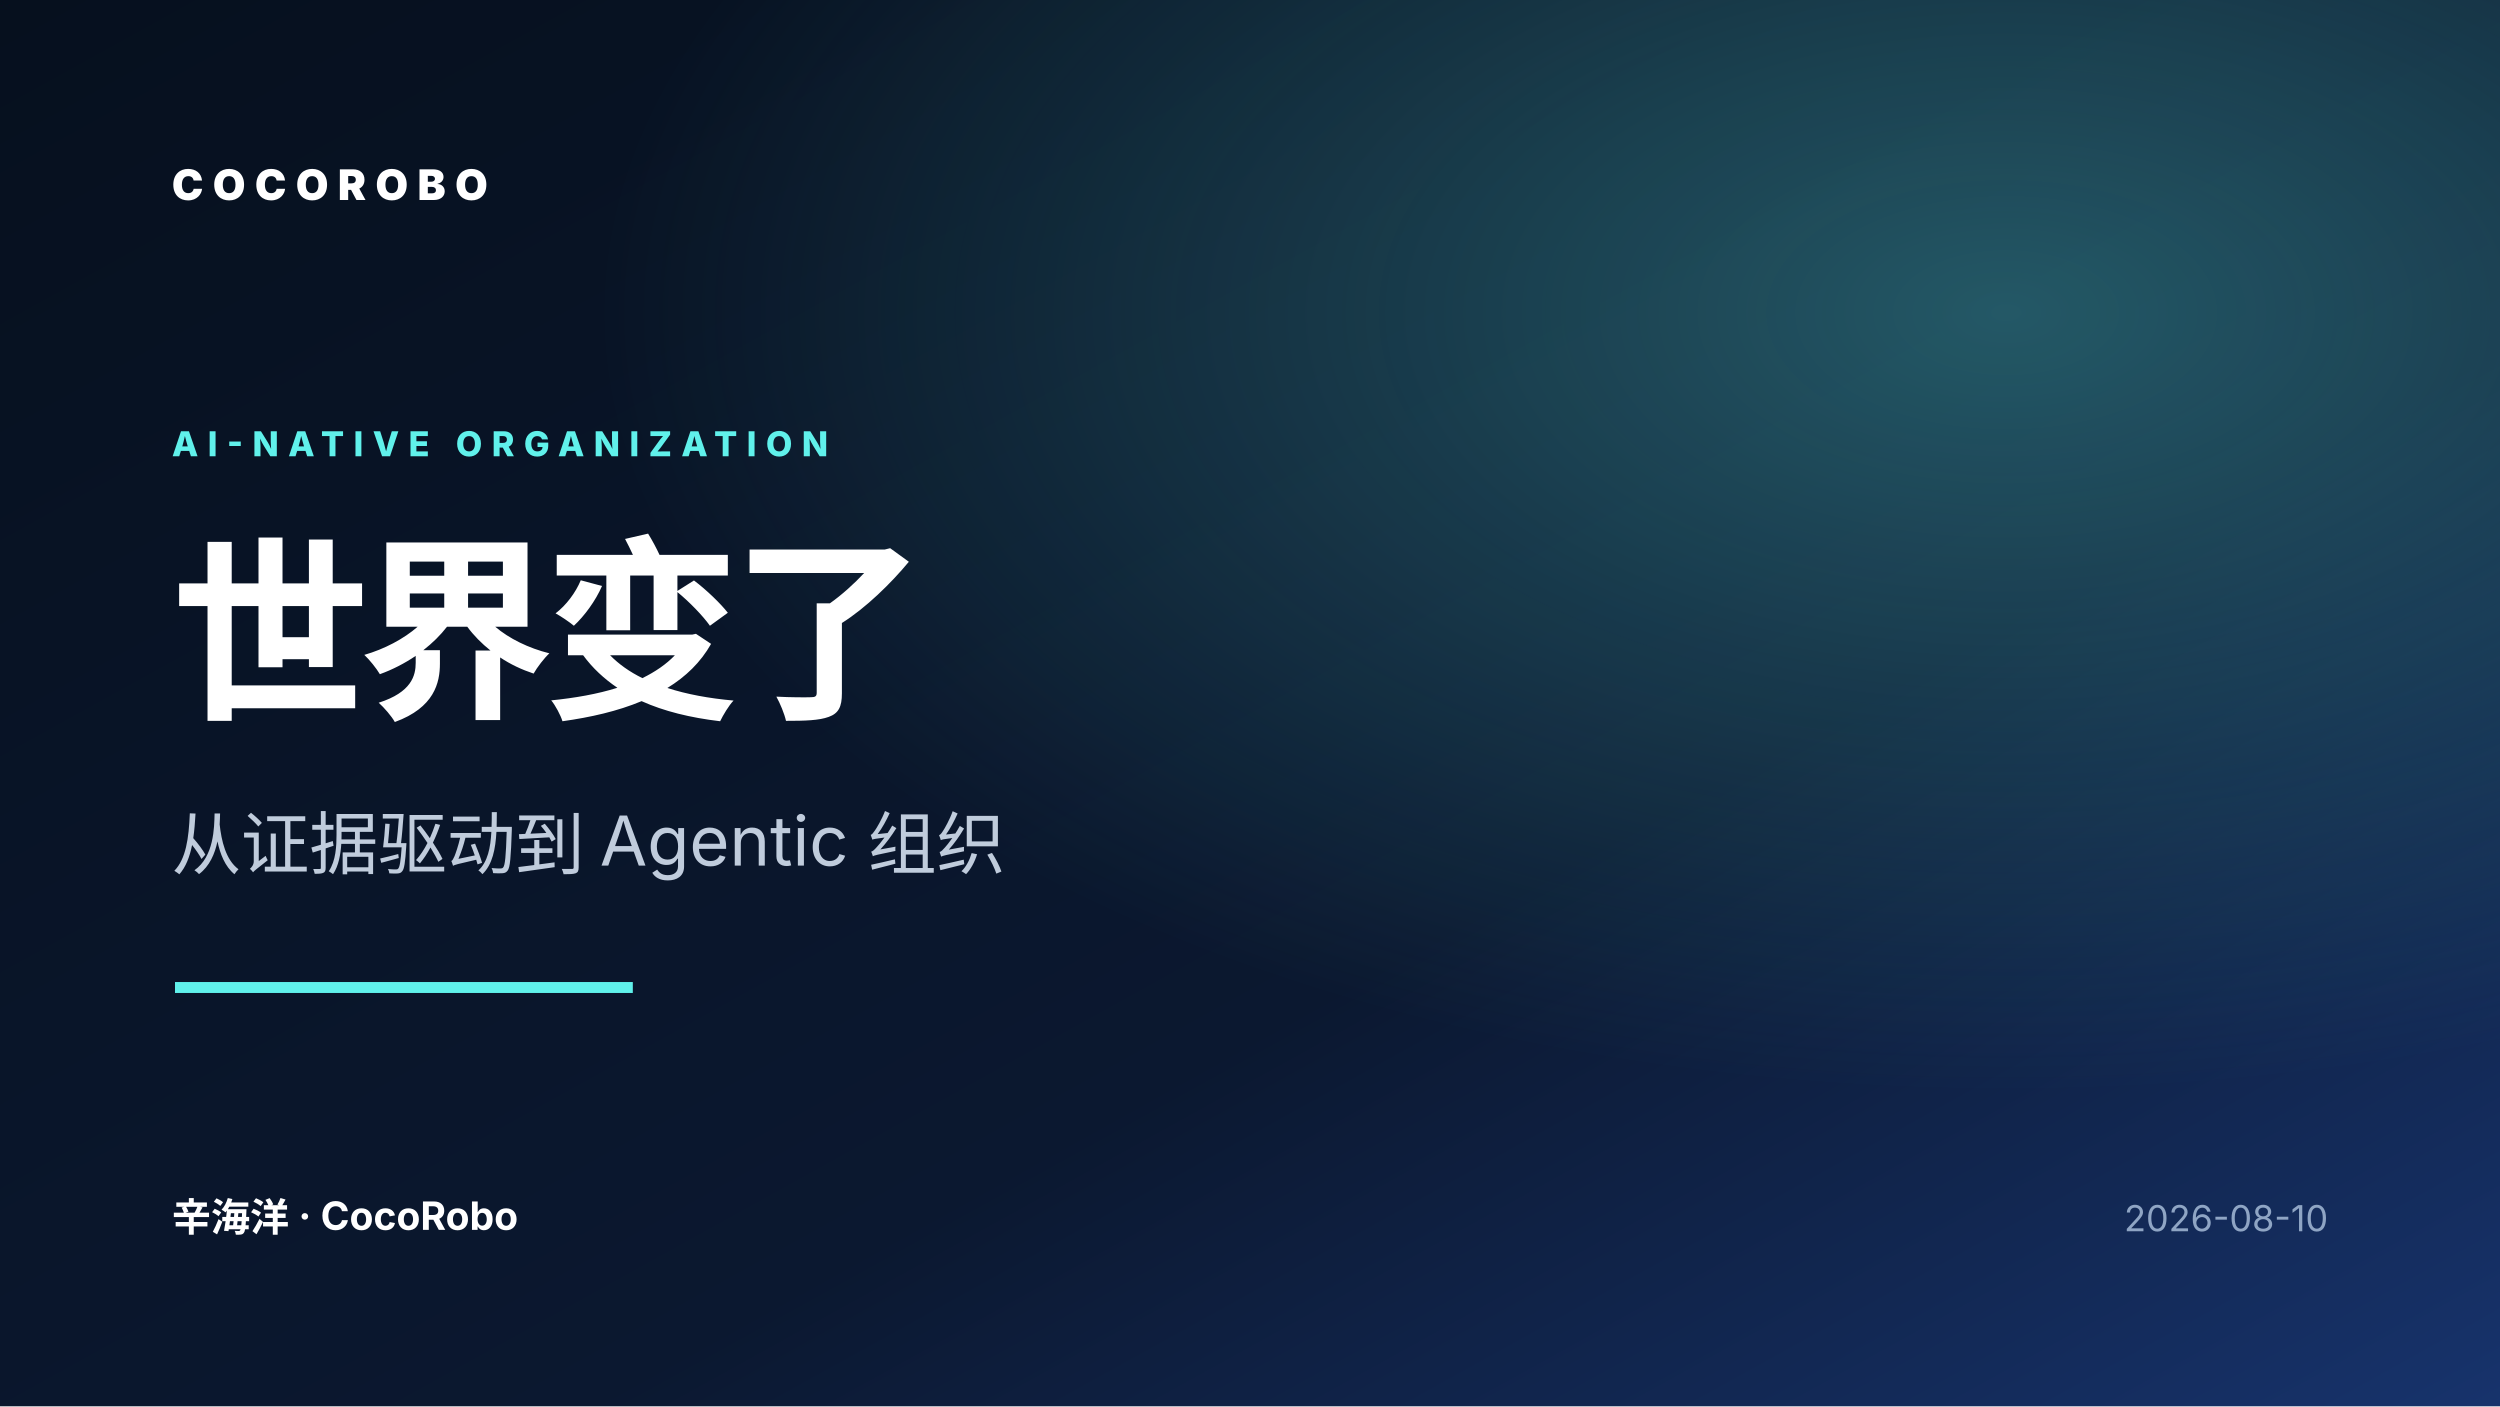
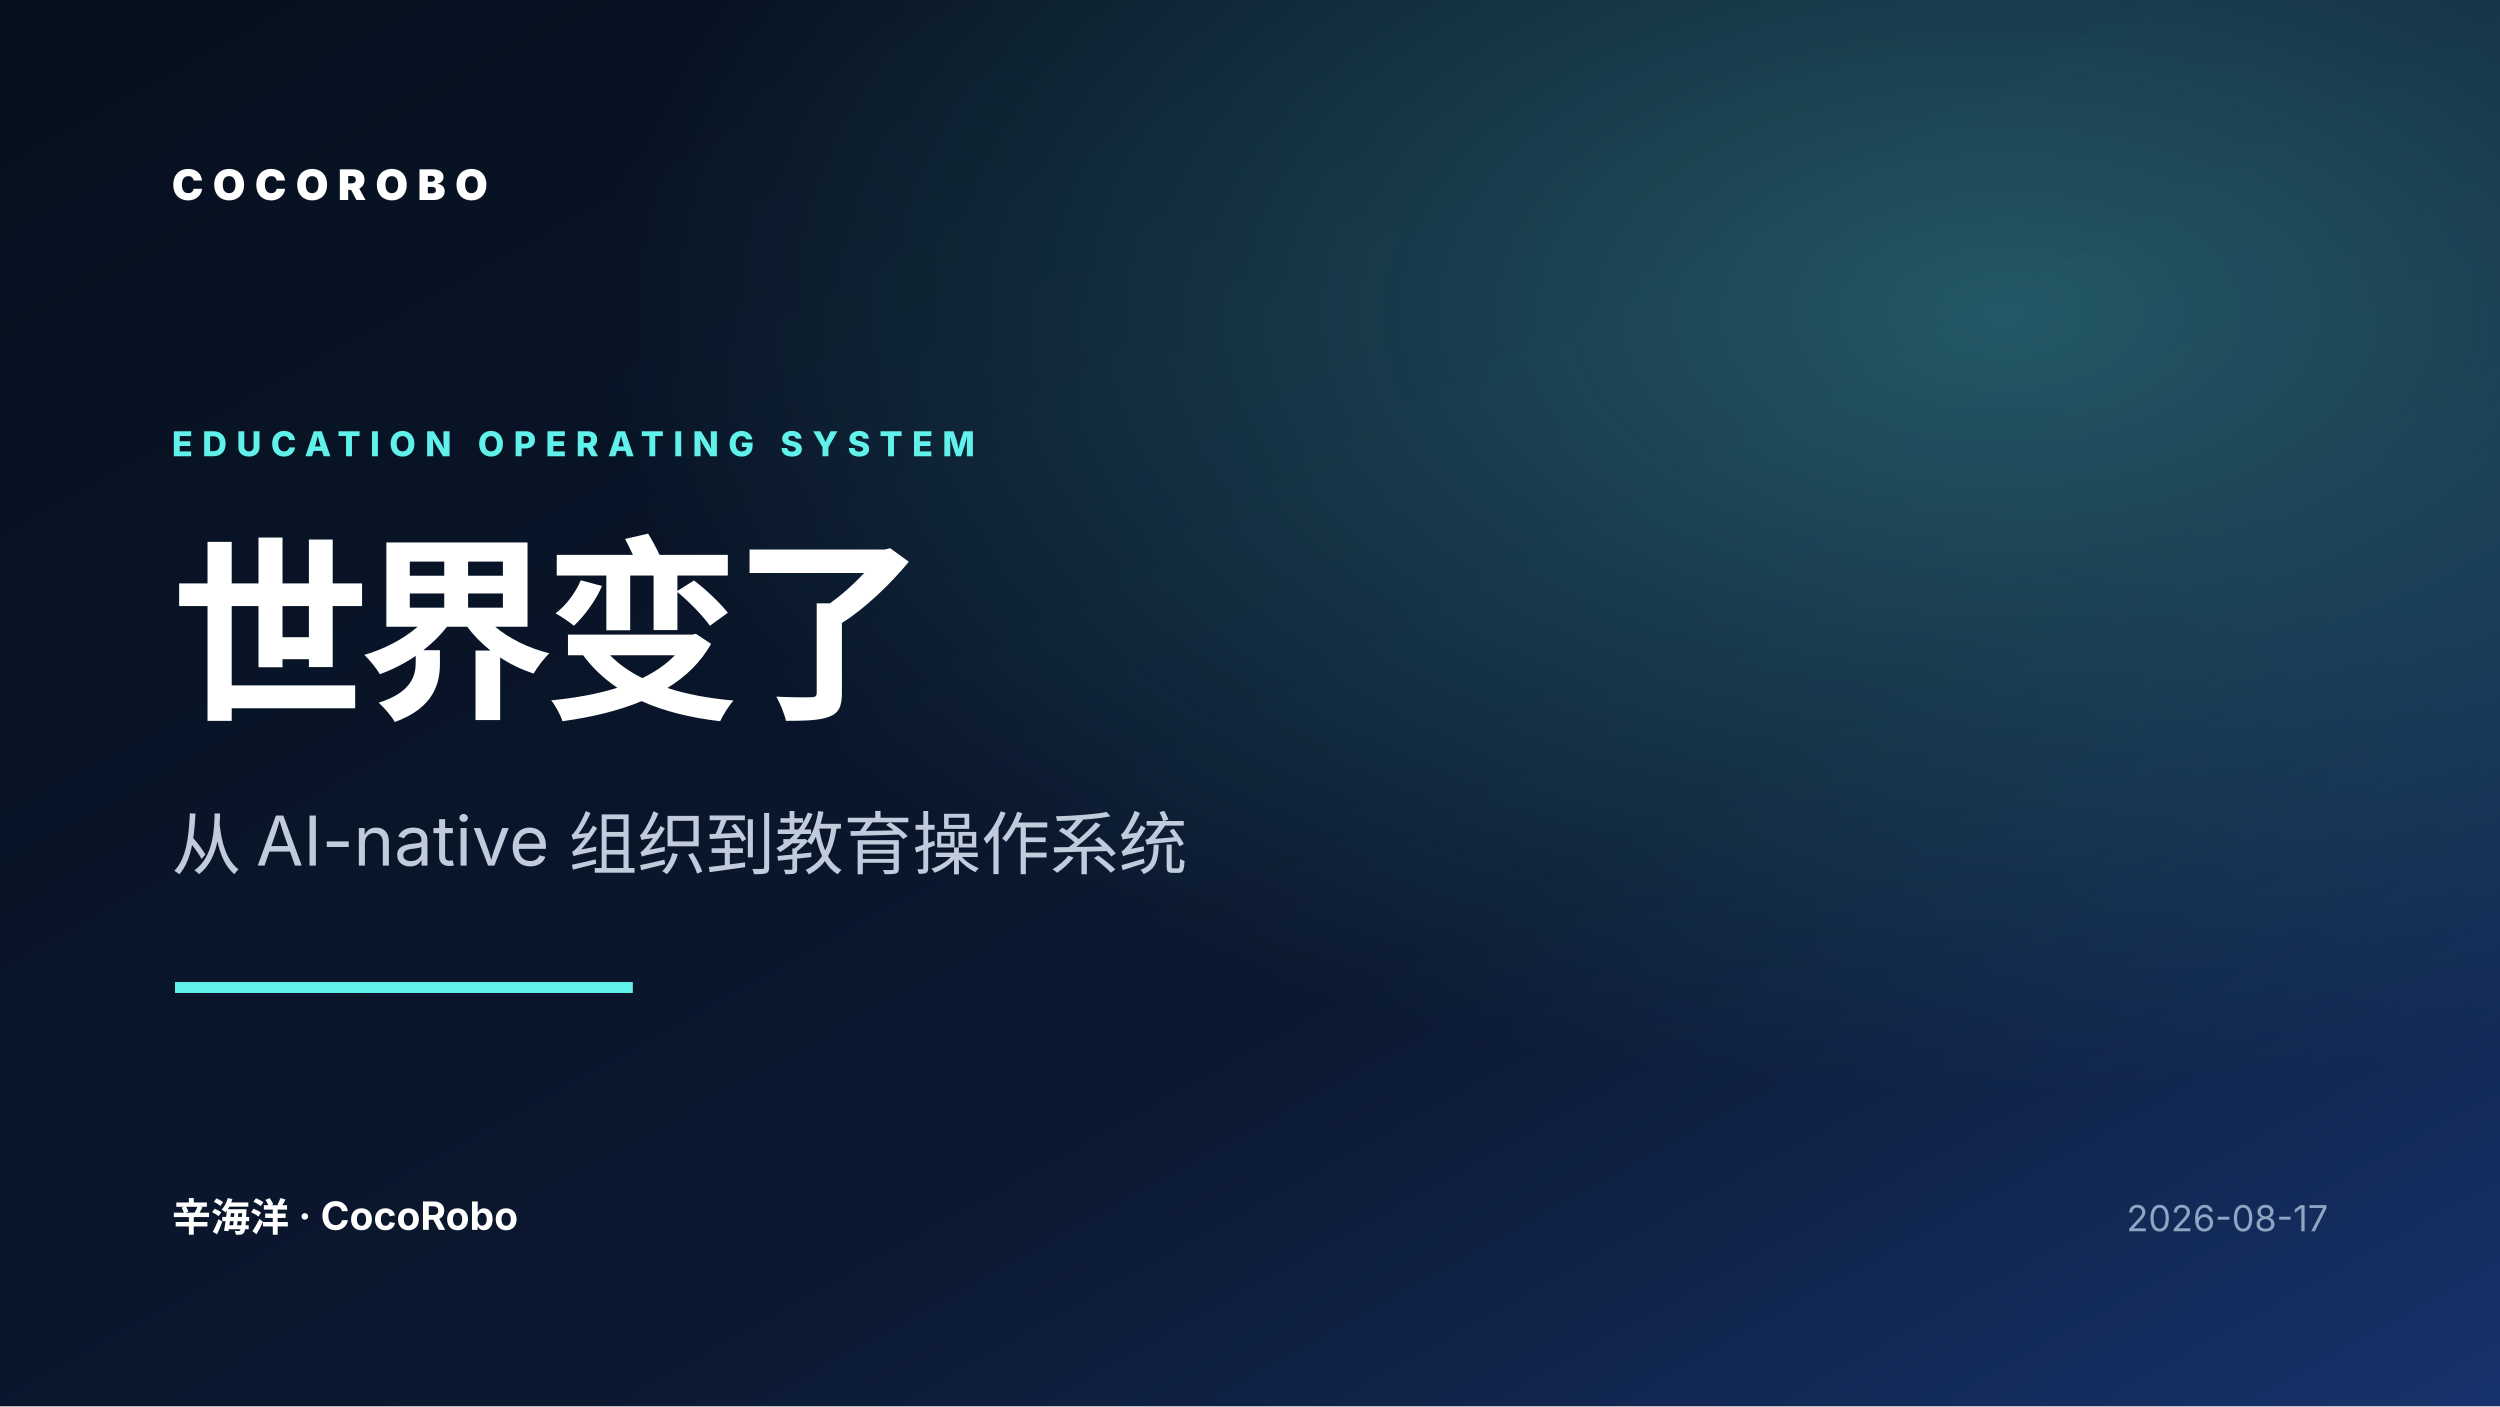
<svg xmlns="http://www.w3.org/2000/svg" width="1600" height="900" viewBox="0 0 1600 900" role="img" aria-labelledby="title desc">
  <defs>
    <linearGradient id="bg" x1="0" y1="0" x2="1" y2="1">
      <stop offset="0" stop-color="#06101e" />
      <stop offset="0.62" stop-color="#0b1830" />
      <stop offset="1" stop-color="#17336c" />
    </linearGradient>
    <radialGradient id="glow" cx="80%" cy="22%" r="56%">
      <stop offset="0" stop-color="#60f1eb" stop-opacity="0.3" />
      <stop offset="1" stop-color="#60f1eb" stop-opacity="0" />
    </radialGradient>
  </defs>
  <rect width="1600" height="900" fill="url(#bg)" />
  <rect width="1600" height="900" fill="url(#glow)" />
  <text x="110" y="128" fill="#ffffff" font-family="Inter,Arial,sans-serif" font-size="27" font-weight="900" letter-spacing="6">COCOROBO</text>
-   <text x="110" y="292" fill="#60f1eb" font-family="Inter,Arial,sans-serif" font-size="22" font-weight="800" letter-spacing="6">AI-NATIVE ORGANIZATION</text>
+   <text x="110" y="292" fill="#60f1eb" font-family="Inter,Arial,sans-serif" font-size="22" font-weight="800" letter-spacing="6">EDUCATION OPERATING SYSTEM</text>
  <text x="110" y="450" fill="#ffffff" font-family="Inter,'PingFang SC','Microsoft YaHei',sans-serif" font-size="126" font-weight="820" letter-spacing="-7">世界变了</text>
-   <text x="110" y="556" fill="#c0ccdc" font-family="Inter,'PingFang SC','Microsoft YaHei',sans-serif" font-size="44">从证据驱动到 Agentic 组织</text>
+   <text x="110" y="556" fill="#c0ccdc" font-family="Inter,'PingFang SC','Microsoft YaHei',sans-serif" font-size="44">从 AI-native 组织到教育操作系统</text>
  <line x1="112" y1="632" x2="405" y2="632" stroke="#60f1eb" stroke-width="7" />
  <text x="110" y="788" fill="#ffffff" font-family="Inter,'PingFang SC','Microsoft YaHei',sans-serif" font-size="25" font-weight="700">辛海洋 · CocoRobo</text>
-   <text x="1490" y="788" fill="#8fa5c4" text-anchor="end" font-family="Inter,Arial,sans-serif" font-size="23">2026-08-10</text>
+   <text x="1490" y="788" fill="#8fa5c4" text-anchor="end" font-family="Inter,Arial,sans-serif" font-size="23">2026-08-17</text>
</svg>
